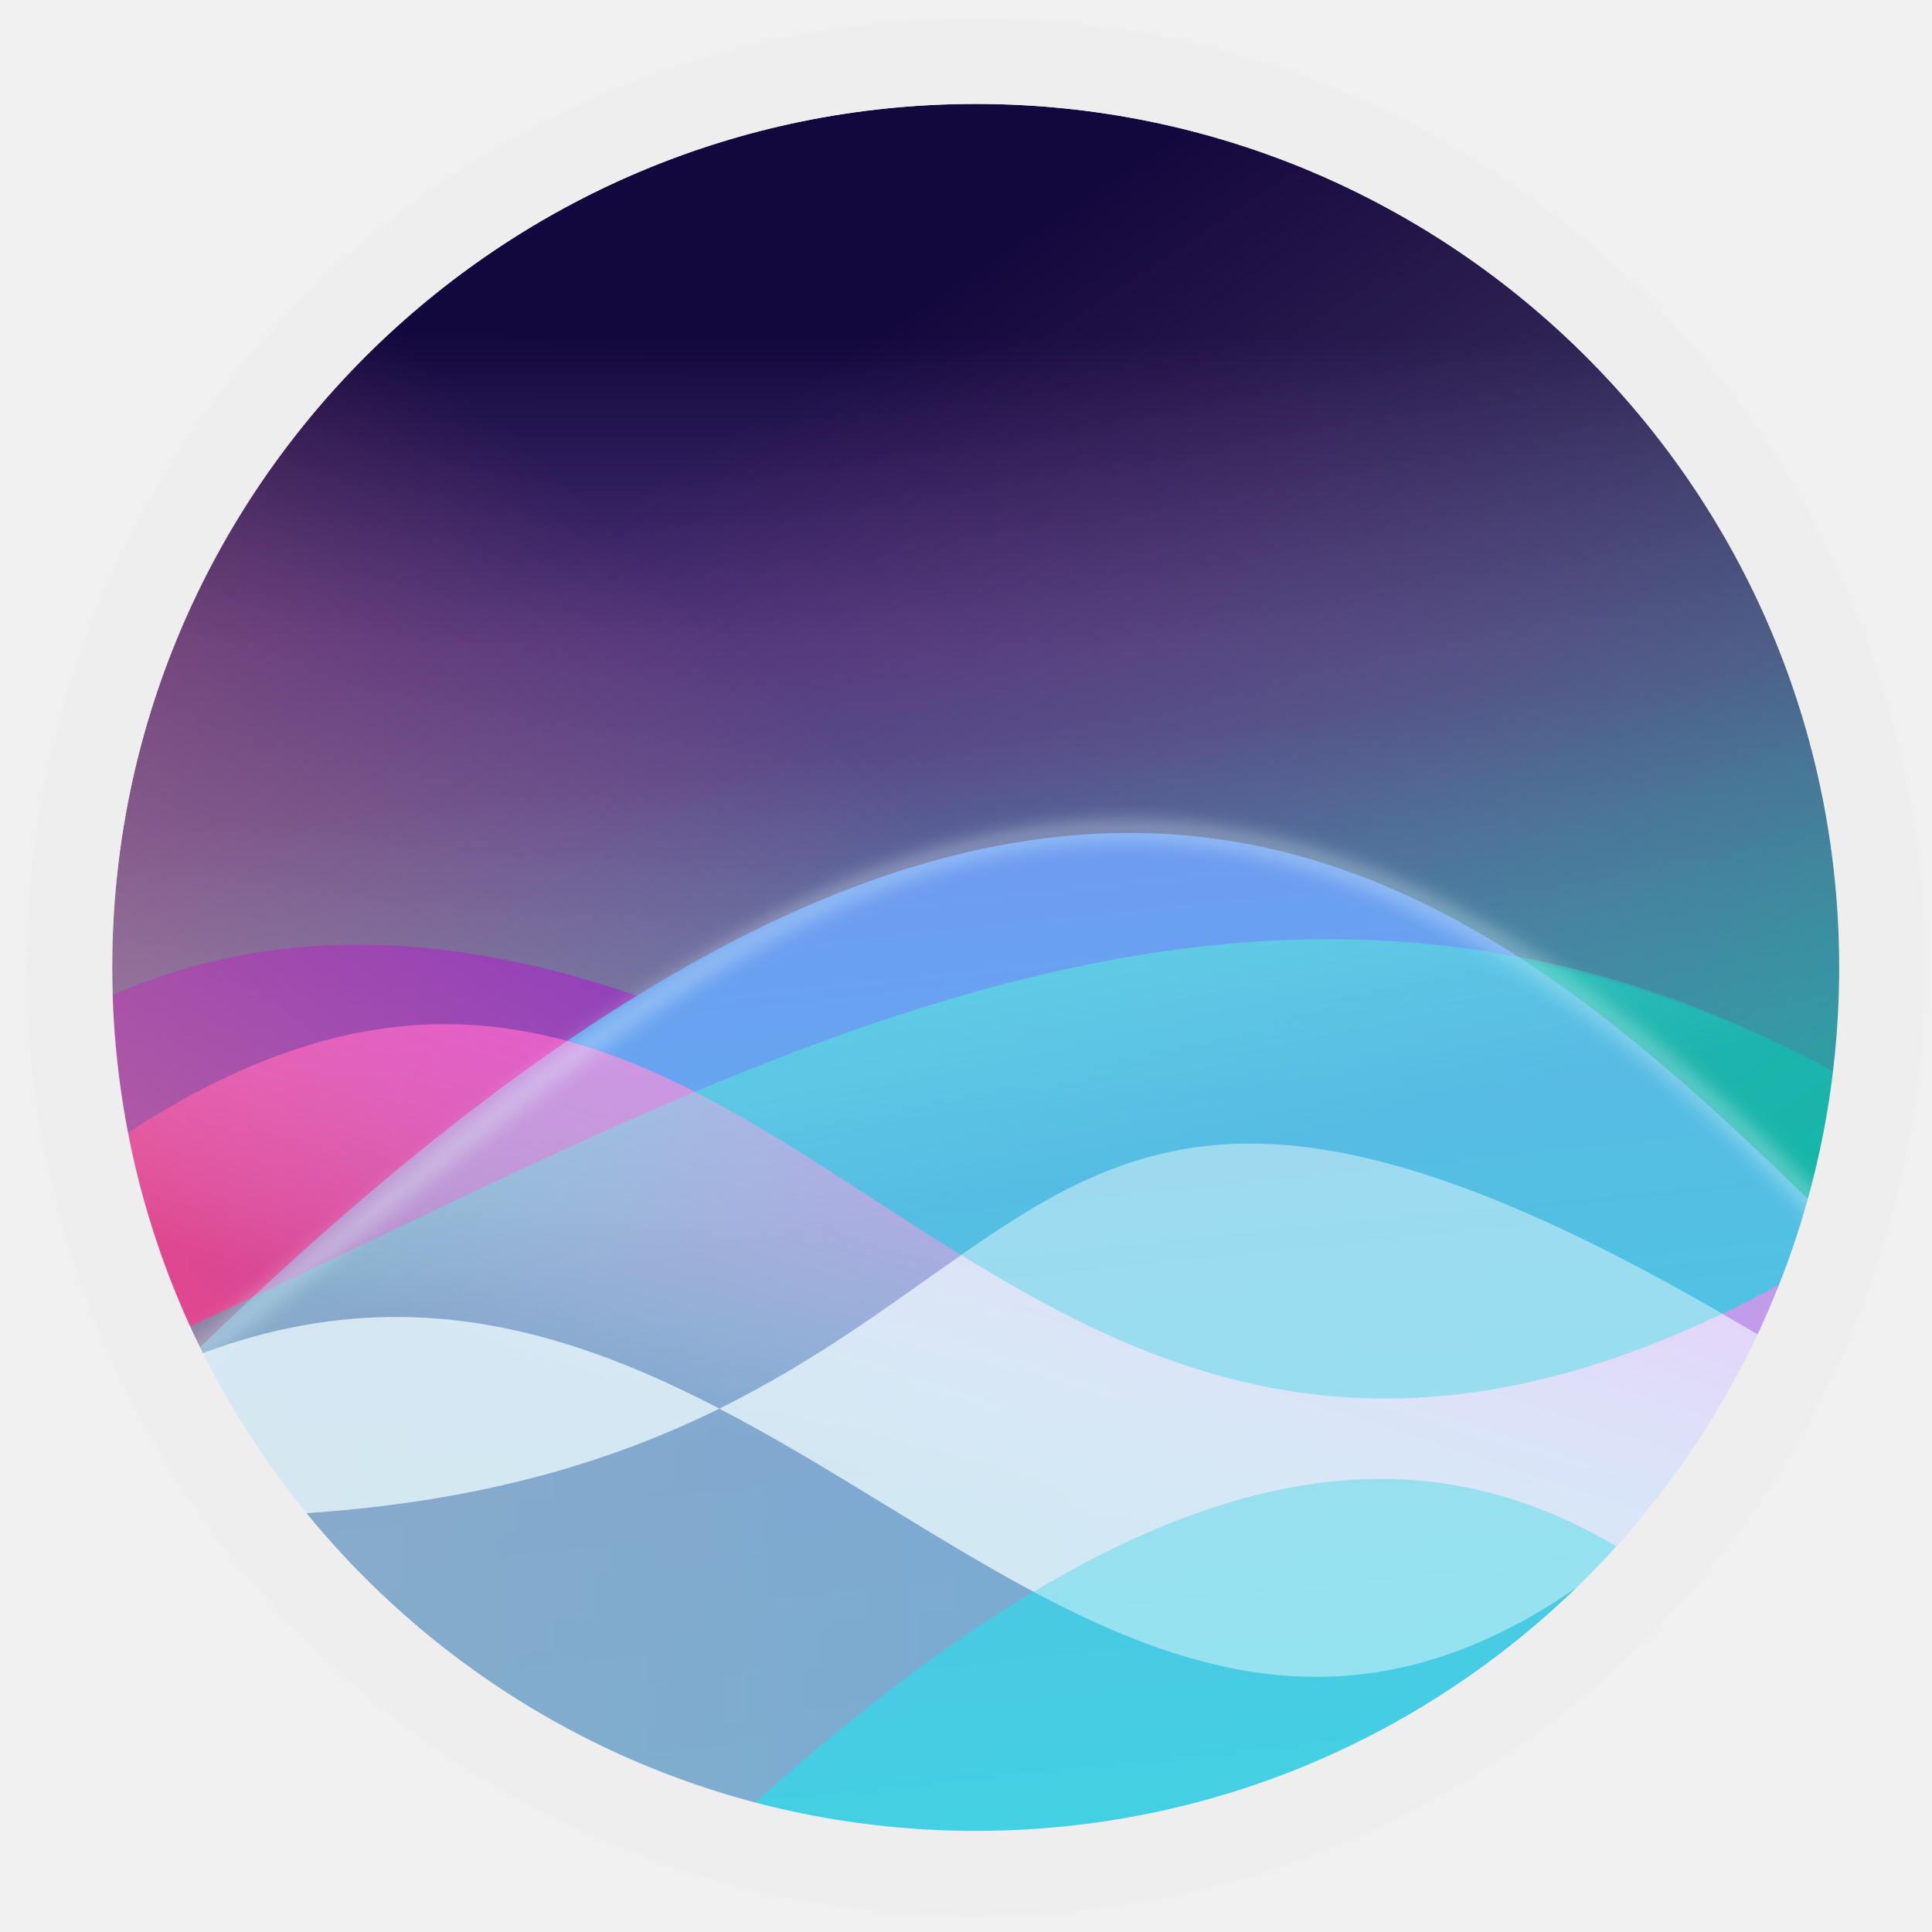
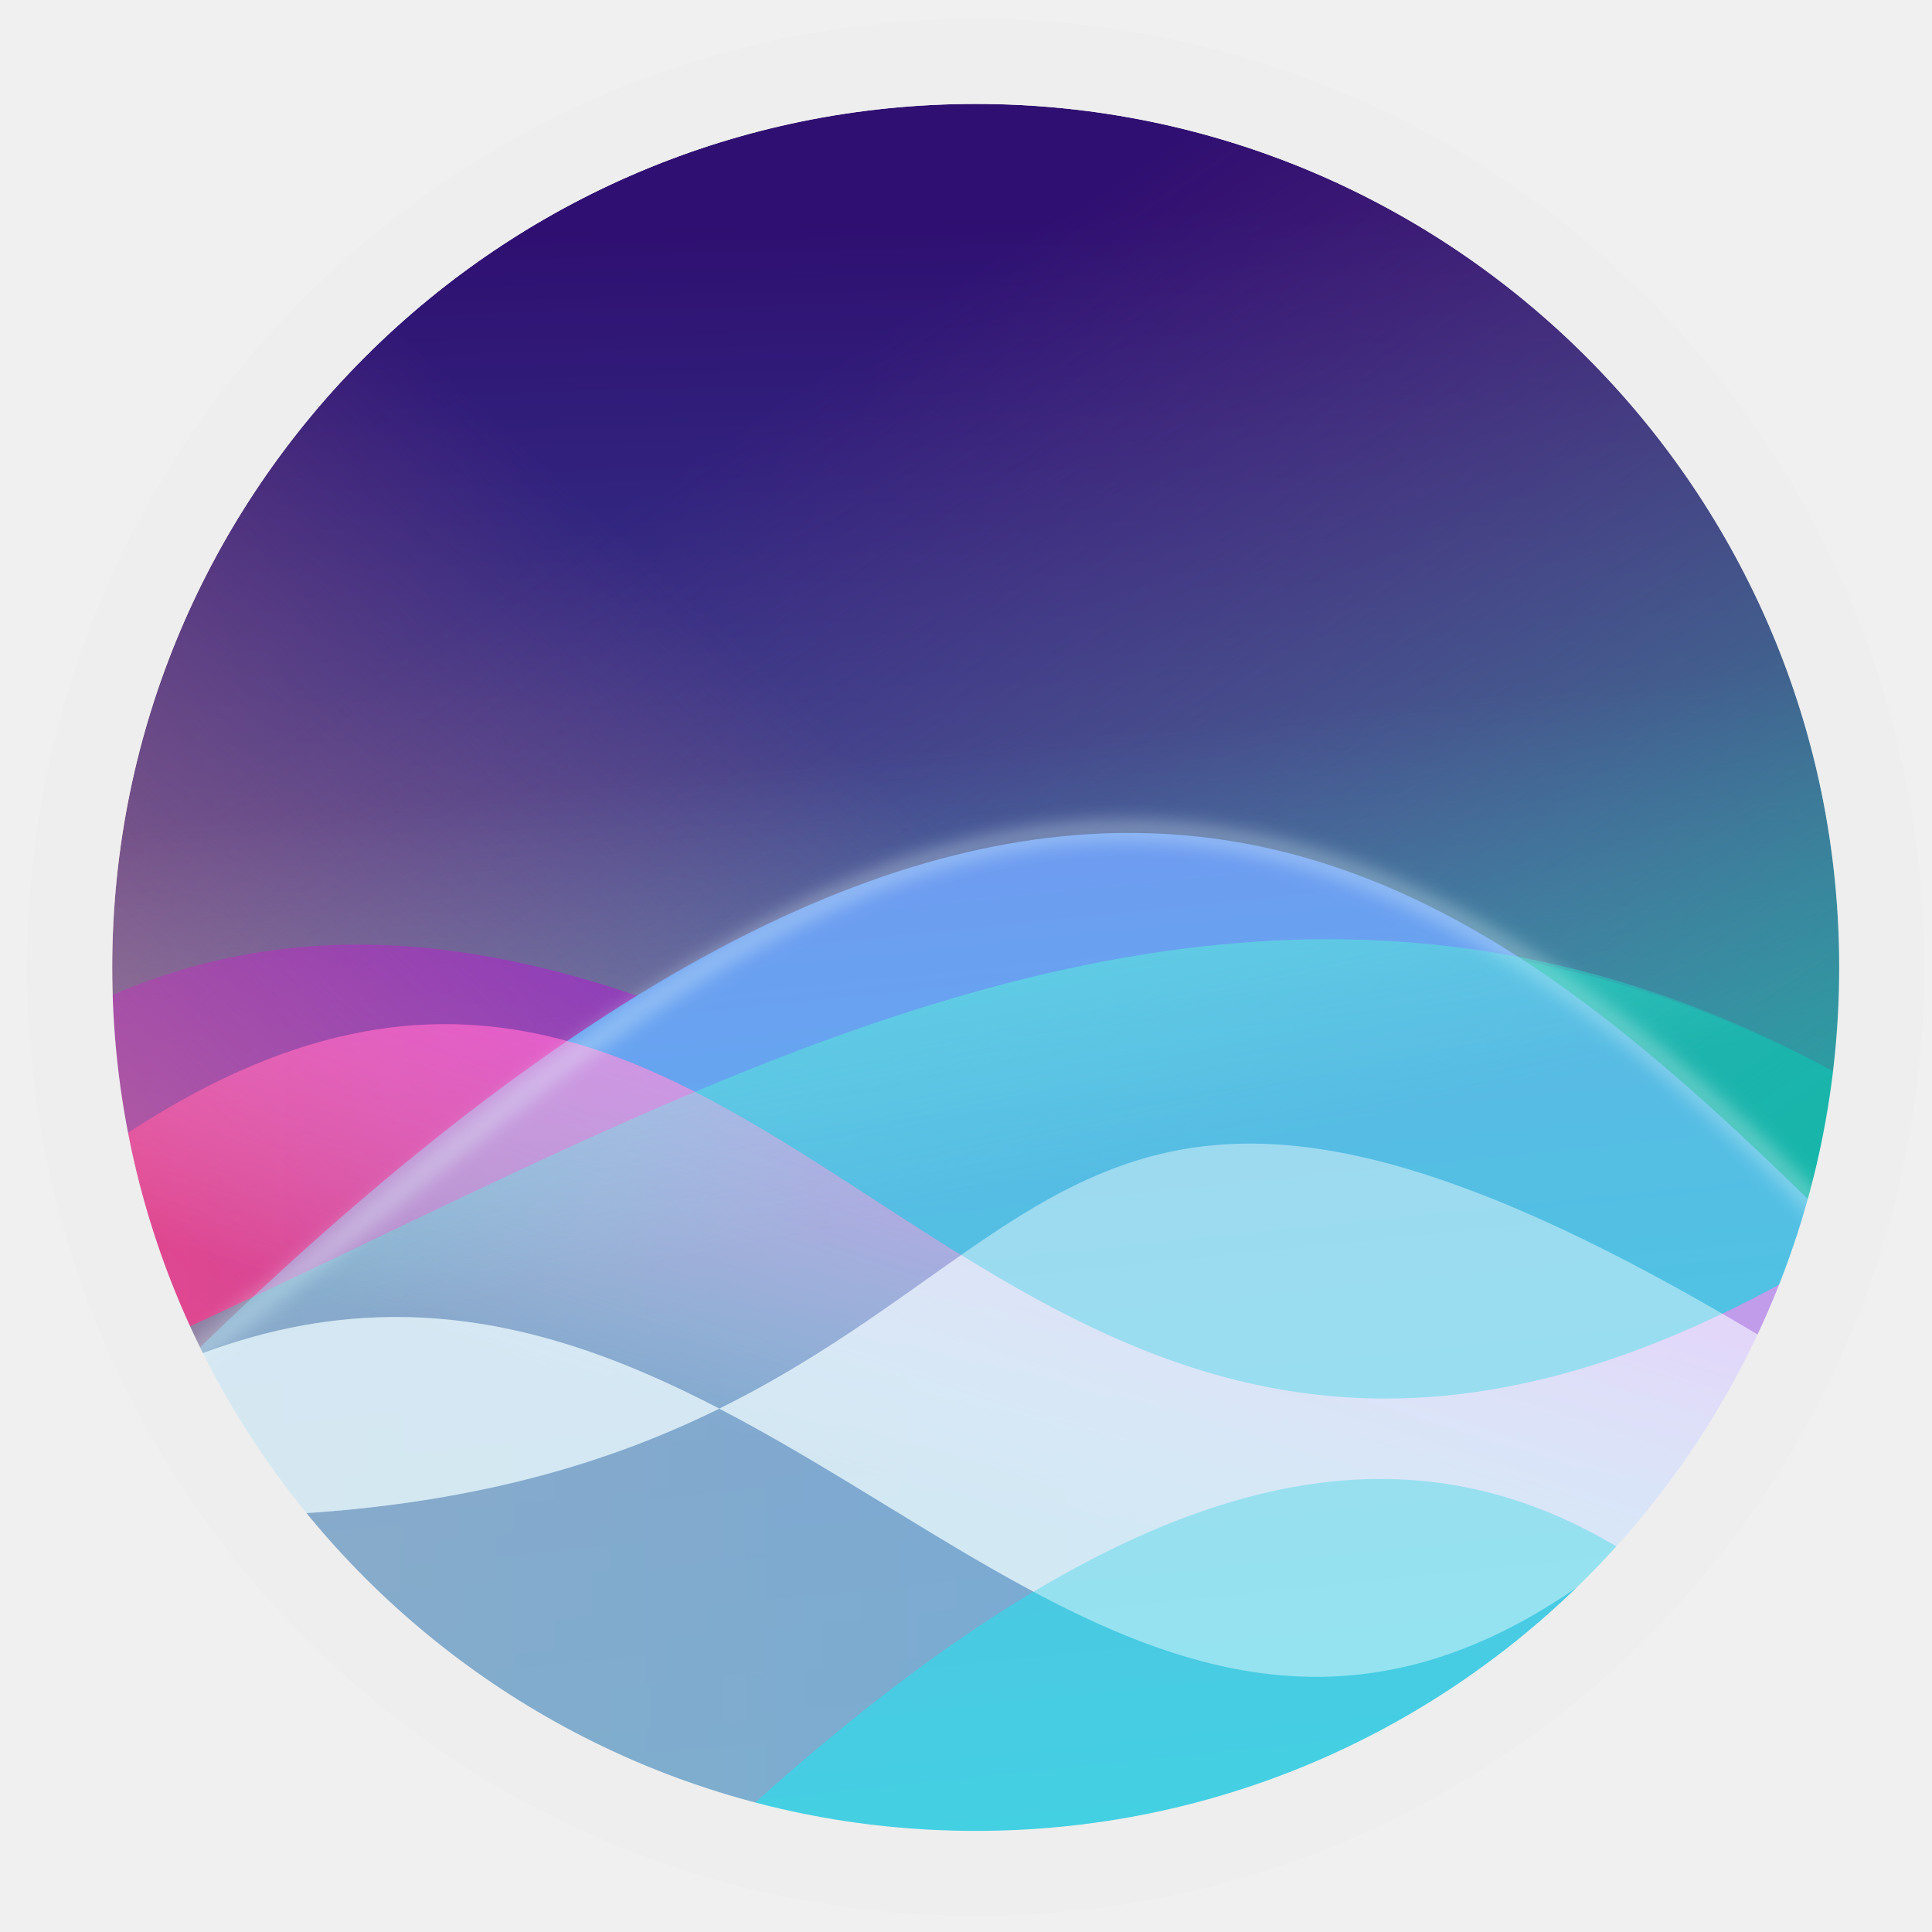
- <svg xmlns="http://www.w3.org/2000/svg" height="136.533" viewBox="0 0 136.533 136.533" width="136.533">
+ <svg xmlns="http://www.w3.org/2000/svg" xmlns:xlink="http://www.w3.org/1999/xlink" height="136.533" viewBox="0 0 136.533 136.533" width="136.533" version="1.1" id="svg84">
+   <defs id="defs88">
+     <linearGradient id="linearGradient901">
+       <stop style="stop-color:#3b88bf;stop-opacity:1" offset="0" id="stop897" />
+       <stop style="stop-color:#2f0f71;stop-opacity:1" offset="1" id="stop899" />
+     </linearGradient>
+     <linearGradient xlink:href="#linearGradient901" id="linearGradient903" x1="71.355" y1="128.533" x2="68.287" y2="15.141" gradientUnits="userSpaceOnUse" />
+   </defs>
  <linearGradient id="a" gradientUnits="userSpaceOnUse" x1="68.463" x2="68.287" y1="23.819" y2="121.012">
-     <stop offset="0" stop-color="#13083d" />
-     <stop offset=".225" stop-color="#4d347c" />
-     <stop offset="1" stop-color="#53afec" />
+     <stop offset="0" stop-color="#13083d" id="stop2" />
+     <stop offset=".225" stop-color="#4d347c" id="stop4" />
+     <stop offset="1" stop-color="#53afec" id="stop6" />
  </linearGradient>
  <linearGradient id="b" gradientUnits="userSpaceOnUse" x1="7.232" x2="126.698" y1="101.273" y2="101.273">
-     <stop offset="0" stop-color="#fc3a83" />
-     <stop offset="1" stop-color="#a42cc3" />
+     <stop offset="0" stop-color="#fc3a83" id="stop9" />
+     <stop offset="1" stop-color="#a42cc3" id="stop11" />
  </linearGradient>
  <linearGradient id="c" gradientUnits="userSpaceOnUse" x1="94.868" x2="66.52" y1="67.153" y2="133.973">
-     <stop offset="0" stop-color="#18cad9" />
-     <stop offset="1" stop-color="#41d1e6" />
+     <stop offset="0" stop-color="#18cad9" id="stop14" />
+     <stop offset="1" stop-color="#41d1e6" id="stop16" />
  </linearGradient>
  <linearGradient id="d" gradientUnits="userSpaceOnUse" x1="99.811" x2="44.749" y1="117.83" y2="35.1">
-     <stop offset="0" stop-color="#0fb19d" />
-     <stop offset="1" stop-color="#995086" stop-opacity="0" />
+     <stop offset="0" stop-color="#0fb19d" id="stop19" />
+     <stop offset="1" stop-color="#995086" stop-opacity="0" id="stop21" />
  </linearGradient>
  <filter id="e" color-interpolation-filters="sRGB" height="1.099" width="1.032" x="-.016" y="-.049">
-     <feGaussianBlur stdDeviation=".766" />
+     <feGaussianBlur stdDeviation=".766" id="feGaussianBlur24" />
  </filter>
  <linearGradient id="f" gradientUnits="userSpaceOnUse" x1="82.551" x2="75.522" y1="129.673" y2="61.341">
-     <stop offset="0" stop-color="#01b7e9" />
-     <stop offset="1" stop-color="#4272e9" />
+     <stop offset="0" stop-color="#01b7e9" id="stop27" />
+     <stop offset="1" stop-color="#4272e9" id="stop29" />
  </linearGradient>
  <linearGradient id="g" gradientUnits="userSpaceOnUse" x1="-16.505" x2="51.187" y1="117.835" y2="44.291">
-     <stop offset="0" stop-color="#d97482" />
-     <stop offset="1" stop-color="#d97482" stop-opacity="0" />
+     <stop offset="0" stop-color="#d97482" id="stop32" />
+     <stop offset="1" stop-color="#d97482" stop-opacity="0" id="stop34" />
  </linearGradient>
  <linearGradient id="h" gradientUnits="userSpaceOnUse" x1="63.305" x2="57.453" y1="113.217" y2="53.855">
-     <stop offset="0" stop-color="#48cdf9" />
-     <stop offset="1" stop-color="#48cdf9" stop-opacity="0" />
+     <stop offset="0" stop-color="#48cdf9" id="stop37" />
+     <stop offset="1" stop-color="#48cdf9" stop-opacity="0" id="stop39" />
  </linearGradient>
  <linearGradient id="i" gradientUnits="userSpaceOnUse" x1="78.895" x2="88.41" y1="34.123" y2="80.816">
-     <stop offset="0" stop-color="#69f8e8" />
-     <stop offset="1" stop-color="#69f8e8" stop-opacity="0" />
+     <stop offset="0" stop-color="#69f8e8" id="stop42" />
+     <stop offset="1" stop-color="#69f8e8" stop-opacity="0" id="stop44" />
  </linearGradient>
  <linearGradient id="j" gradientUnits="userSpaceOnUse" x1="39.413" x2="30.621" y1="67.226" y2="94.277">
-     <stop offset="0" stop-color="#ff68f2" />
-     <stop offset="1" stop-color="#ffe2fc" stop-opacity="0" />
+     <stop offset="0" stop-color="#ff68f2" id="stop47" />
+     <stop offset="1" stop-color="#ffe2fc" stop-opacity="0" id="stop49" />
  </linearGradient>
-   <circle cx="68.953" cy="68.366" fill="url(#a)" r="64.022" stroke="#eee" stroke-width="6" />
-   <circle cx="68.953" cy="68.366" fill="url(#h)" r="64.022" />
-   <path d="m13.295 96.034c39.147-23.113 78.295-41.398 117.442-19.67-8.569 67.073-93.452 74.456-117.442 19.67z" fill="url(#c)" />
-   <circle cx="68.953" cy="68.366" fill="url(#d)" r="64.022" />
-   <path d="m6.911 70.779c35.186-16.307 73.347 20.939 110.53 40.589-40.039 45.708-112.317 21.362-110.53-40.589z" fill="#8d18d9" fill-opacity=".7" />
-   <circle cx="68.953" cy="68.366" fill="url(#g)" r="64.022" />
-   <path d="m13.295 96.034c60.212-58.895 88.925-36.502 115.975-9.818-29.615 75.149-105.3 47.858-115.975 9.818z" fill="url(#f)" />
-   <path d="m50.332 130.169c32.742-30.62 51.99-29.558 67.11-18.802 8.409-5.974 8.245-13.663 9.257-21.116-59.222 33.188-71.061-42.839-119.467-8.967 4.326 18.527 5.258 37.807 43.101 48.886z" fill="url(#b)" opacity=".625" />
-   <path d="m10.628 95.014c38.998-17.637 77.306-42.864 120.109-18.65-9.939 58.664-88.988 82.836-120.109 18.65z" fill="#08cdb7" fill-opacity=".373" />
-   <path d="m88.41 80.816c-14.712-.04-21.758 10.929-37.576 18.73 23.638 12.281 43.302 34.901 72.736 1.504.74-1.923 1.352-3.934 1.814-6.039-17.149-10.385-28.376-14.172-36.975-14.195zm35.16 20.234c-.855 2.223-1.892 4.32-3.082 6.301 1.805-2.651 3.514-5.522 5.1-8.658-.678.816-1.35 1.6-2.018 2.357zm-3.082 6.301c-2.586 3.797-5.379 7.112-8.34 9.977 3.258-2.895 6.082-6.218 8.34-9.977zm-8.34 9.977c-11.873 10.547-29.493 15.4-46.418 14.812 16.063 1.995 32.945-1.776 46.418-14.812zm-46.418 14.812c-18.817-2.337-36.496-12.572-46.232-25.086-.161.007-.315.019-.477.025 7.153 15.851 26.428 24.357 46.709 25.061zm-46.232-25.086c13.824-.645 23.618-3.701 31.336-7.508-7.285-3.785-14.946-6.593-23.389-6.469-4.478.066-9.174.954-14.15 2.955 1.328 3.77 3.452 7.486 6.203 11.021z" fill="#fff" fill-opacity=".468" />
-   <path d="m50.332 130.169c32.742-30.62 51.99-29.558 67.11-18.802 8.409-5.974 8.245-13.663 9.257-21.116-59.222 33.188-71.061-42.839-119.467-8.967 4.326 18.527 5.258 37.807 43.101 48.886z" fill="url(#j)" opacity=".625" />
-   <path d="m67.938 88.695c-4.945 3.442-10.173 7.433-17.104 10.852 7.665 3.982 14.913 9.045 22.211 12.939 18.122-10.831 31.034-9.431 41.748-2.869 2.834-2.321 5.751-5.133 8.777-8.566.74-1.923 1.352-3.934 1.814-6.039-1.26-.763-2.478-1.481-3.676-2.174-23.801 11.397-39.64 4.578-53.771-4.143zm55.633 12.355c-.855 2.223-1.892 4.32-3.082 6.301 1.765-2.592 3.437-5.4 4.992-8.455.008-.036.018-.071.025-.107-.65.781-1.295 1.535-1.936 2.262zm-3.082 6.301c-.927 1.362-1.89 2.64-2.869 3.879.183-.133.347-.27.521-.404.836-1.115 1.624-2.27 2.348-3.475zm-69.654-7.805c-7.285-3.785-14.946-6.593-23.389-6.469-4.478.066-9.174.954-14.15 2.955 1.328 3.77 3.452 7.486 6.203 11.021 13.824-.645 23.618-3.701 31.336-7.508zm-31.336 7.508c-.161.007-.315.019-.477.025 5.313 11.772 17.316 19.483 31.447 22.965.417-.389.824-.756 1.236-1.135-13.27-4.468-24.947-12.525-32.207-21.855z" fill="#fff" fill-opacity=".821" opacity=".649" />
-   <path d="m13.295 96.033c33.787-25.194 64.472-64.348 115.975-9.817" fill="none" filter="url(#e)" stroke="#edfcfd" stroke-width=".5" />
-   <path d="m13.295 96.034c60.212-58.895 88.925-36.502 115.975-9.818-29.615 75.149-105.3 47.858-115.975 9.818z" fill="#cbf4ff" fill-opacity=".323" />
-   <path d="m10.628 95.014c38.998-17.637 77.306-42.864 120.109-18.65-9.939 58.664-88.988 82.836-120.109 18.65z" fill="url(#i)" />
-   <circle cx="68.953" cy="68.366" fill="none" r="64.022" stroke="#eee" stroke-width="6" />
+   <circle cx="68.953" cy="68.366" fill="url(#a)" r="64.022" stroke="#eee" stroke-width="6" id="circle52" style="fill:url(#linearGradient903);fill-opacity:1" />
+   <circle cx="68.953" cy="68.366" r="64.022" id="circle54" fill="url(#h)" />
+   <path d="m13.295 96.034c39.147-23.113 78.295-41.398 117.442-19.67-8.569 67.073-93.452 74.456-117.442 19.67z" fill="url(#c)" id="path56" />
+   <circle cx="68.953" cy="68.366" r="64.022" id="circle58" fill="url(#d)" />
+   <path d="m6.911 70.779c35.186-16.307 73.347 20.939 110.53 40.589-40.039 45.708-112.317 21.362-110.53-40.589z" fill="#8d18d9" fill-opacity=".7" id="path60" />
+   <circle cx="68.953" cy="68.366" r="64.022" id="circle62" fill="url(#g)" />
+   <path d="m13.295 96.034c60.212-58.895 88.925-36.502 115.975-9.818-29.615 75.149-105.3 47.858-115.975 9.818z" fill="url(#f)" id="path64" />
+   <path d="m50.332 130.169c32.742-30.62 51.99-29.558 67.11-18.802 8.409-5.974 8.245-13.663 9.257-21.116-59.222 33.188-71.061-42.839-119.467-8.967 4.326 18.527 5.258 37.807 43.101 48.886z" fill="url(#b)" opacity=".625" id="path66" />
+   <path d="m10.628 95.014c38.998-17.637 77.306-42.864 120.109-18.65-9.939 58.664-88.988 82.836-120.109 18.65z" fill="#08cdb7" fill-opacity=".373" id="path68" />
+   <path d="m88.41 80.816c-14.712-.04-21.758 10.929-37.576 18.73 23.638 12.281 43.302 34.901 72.736 1.504.74-1.923 1.352-3.934 1.814-6.039-17.149-10.385-28.376-14.172-36.975-14.195zm35.16 20.234c-.855 2.223-1.892 4.32-3.082 6.301 1.805-2.651 3.514-5.522 5.1-8.658-.678.816-1.35 1.6-2.018 2.357zm-3.082 6.301c-2.586 3.797-5.379 7.112-8.34 9.977 3.258-2.895 6.082-6.218 8.34-9.977zm-8.34 9.977c-11.873 10.547-29.493 15.4-46.418 14.812 16.063 1.995 32.945-1.776 46.418-14.812zm-46.418 14.812c-18.817-2.337-36.496-12.572-46.232-25.086-.161.007-.315.019-.477.025 7.153 15.851 26.428 24.357 46.709 25.061zm-46.232-25.086c13.824-.645 23.618-3.701 31.336-7.508-7.285-3.785-14.946-6.593-23.389-6.469-4.478.066-9.174.954-14.15 2.955 1.328 3.77 3.452 7.486 6.203 11.021z" fill="#fff" fill-opacity=".468" id="path70" />
+   <path d="m50.332 130.169c32.742-30.62 51.99-29.558 67.11-18.802 8.409-5.974 8.245-13.663 9.257-21.116-59.222 33.188-71.061-42.839-119.467-8.967 4.326 18.527 5.258 37.807 43.101 48.886z" fill="url(#j)" opacity=".625" id="path72" />
+   <path d="m67.938 88.695c-4.945 3.442-10.173 7.433-17.104 10.852 7.665 3.982 14.913 9.045 22.211 12.939 18.122-10.831 31.034-9.431 41.748-2.869 2.834-2.321 5.751-5.133 8.777-8.566.74-1.923 1.352-3.934 1.814-6.039-1.26-.763-2.478-1.481-3.676-2.174-23.801 11.397-39.64 4.578-53.771-4.143zm55.633 12.355c-.855 2.223-1.892 4.32-3.082 6.301 1.765-2.592 3.437-5.4 4.992-8.455.008-.036.018-.071.025-.107-.65.781-1.295 1.535-1.936 2.262zm-3.082 6.301c-.927 1.362-1.89 2.64-2.869 3.879.183-.133.347-.27.521-.404.836-1.115 1.624-2.27 2.348-3.475zm-69.654-7.805c-7.285-3.785-14.946-6.593-23.389-6.469-4.478.066-9.174.954-14.15 2.955 1.328 3.77 3.452 7.486 6.203 11.021 13.824-.645 23.618-3.701 31.336-7.508zm-31.336 7.508c-.161.007-.315.019-.477.025 5.313 11.772 17.316 19.483 31.447 22.965.417-.389.824-.756 1.236-1.135-13.27-4.468-24.947-12.525-32.207-21.855z" fill="#fff" fill-opacity=".821" opacity=".649" id="path74" />
+   <path d="m13.295 96.033c33.787-25.194 64.472-64.348 115.975-9.817" fill="none" filter="url(#e)" stroke="#edfcfd" stroke-width=".5" id="path76" />
+   <path d="m13.295 96.034c60.212-58.895 88.925-36.502 115.975-9.818-29.615 75.149-105.3 47.858-115.975 9.818z" fill="#cbf4ff" fill-opacity=".323" id="path78" />
+   <path d="m10.628 95.014c38.998-17.637 77.306-42.864 120.109-18.65-9.939 58.664-88.988 82.836-120.109 18.65z" fill="url(#i)" id="path80" />
+   <circle cx="68.953" cy="68.366" fill="none" r="64.022" stroke="#eee" stroke-width="6" id="circle82" />
</svg>
